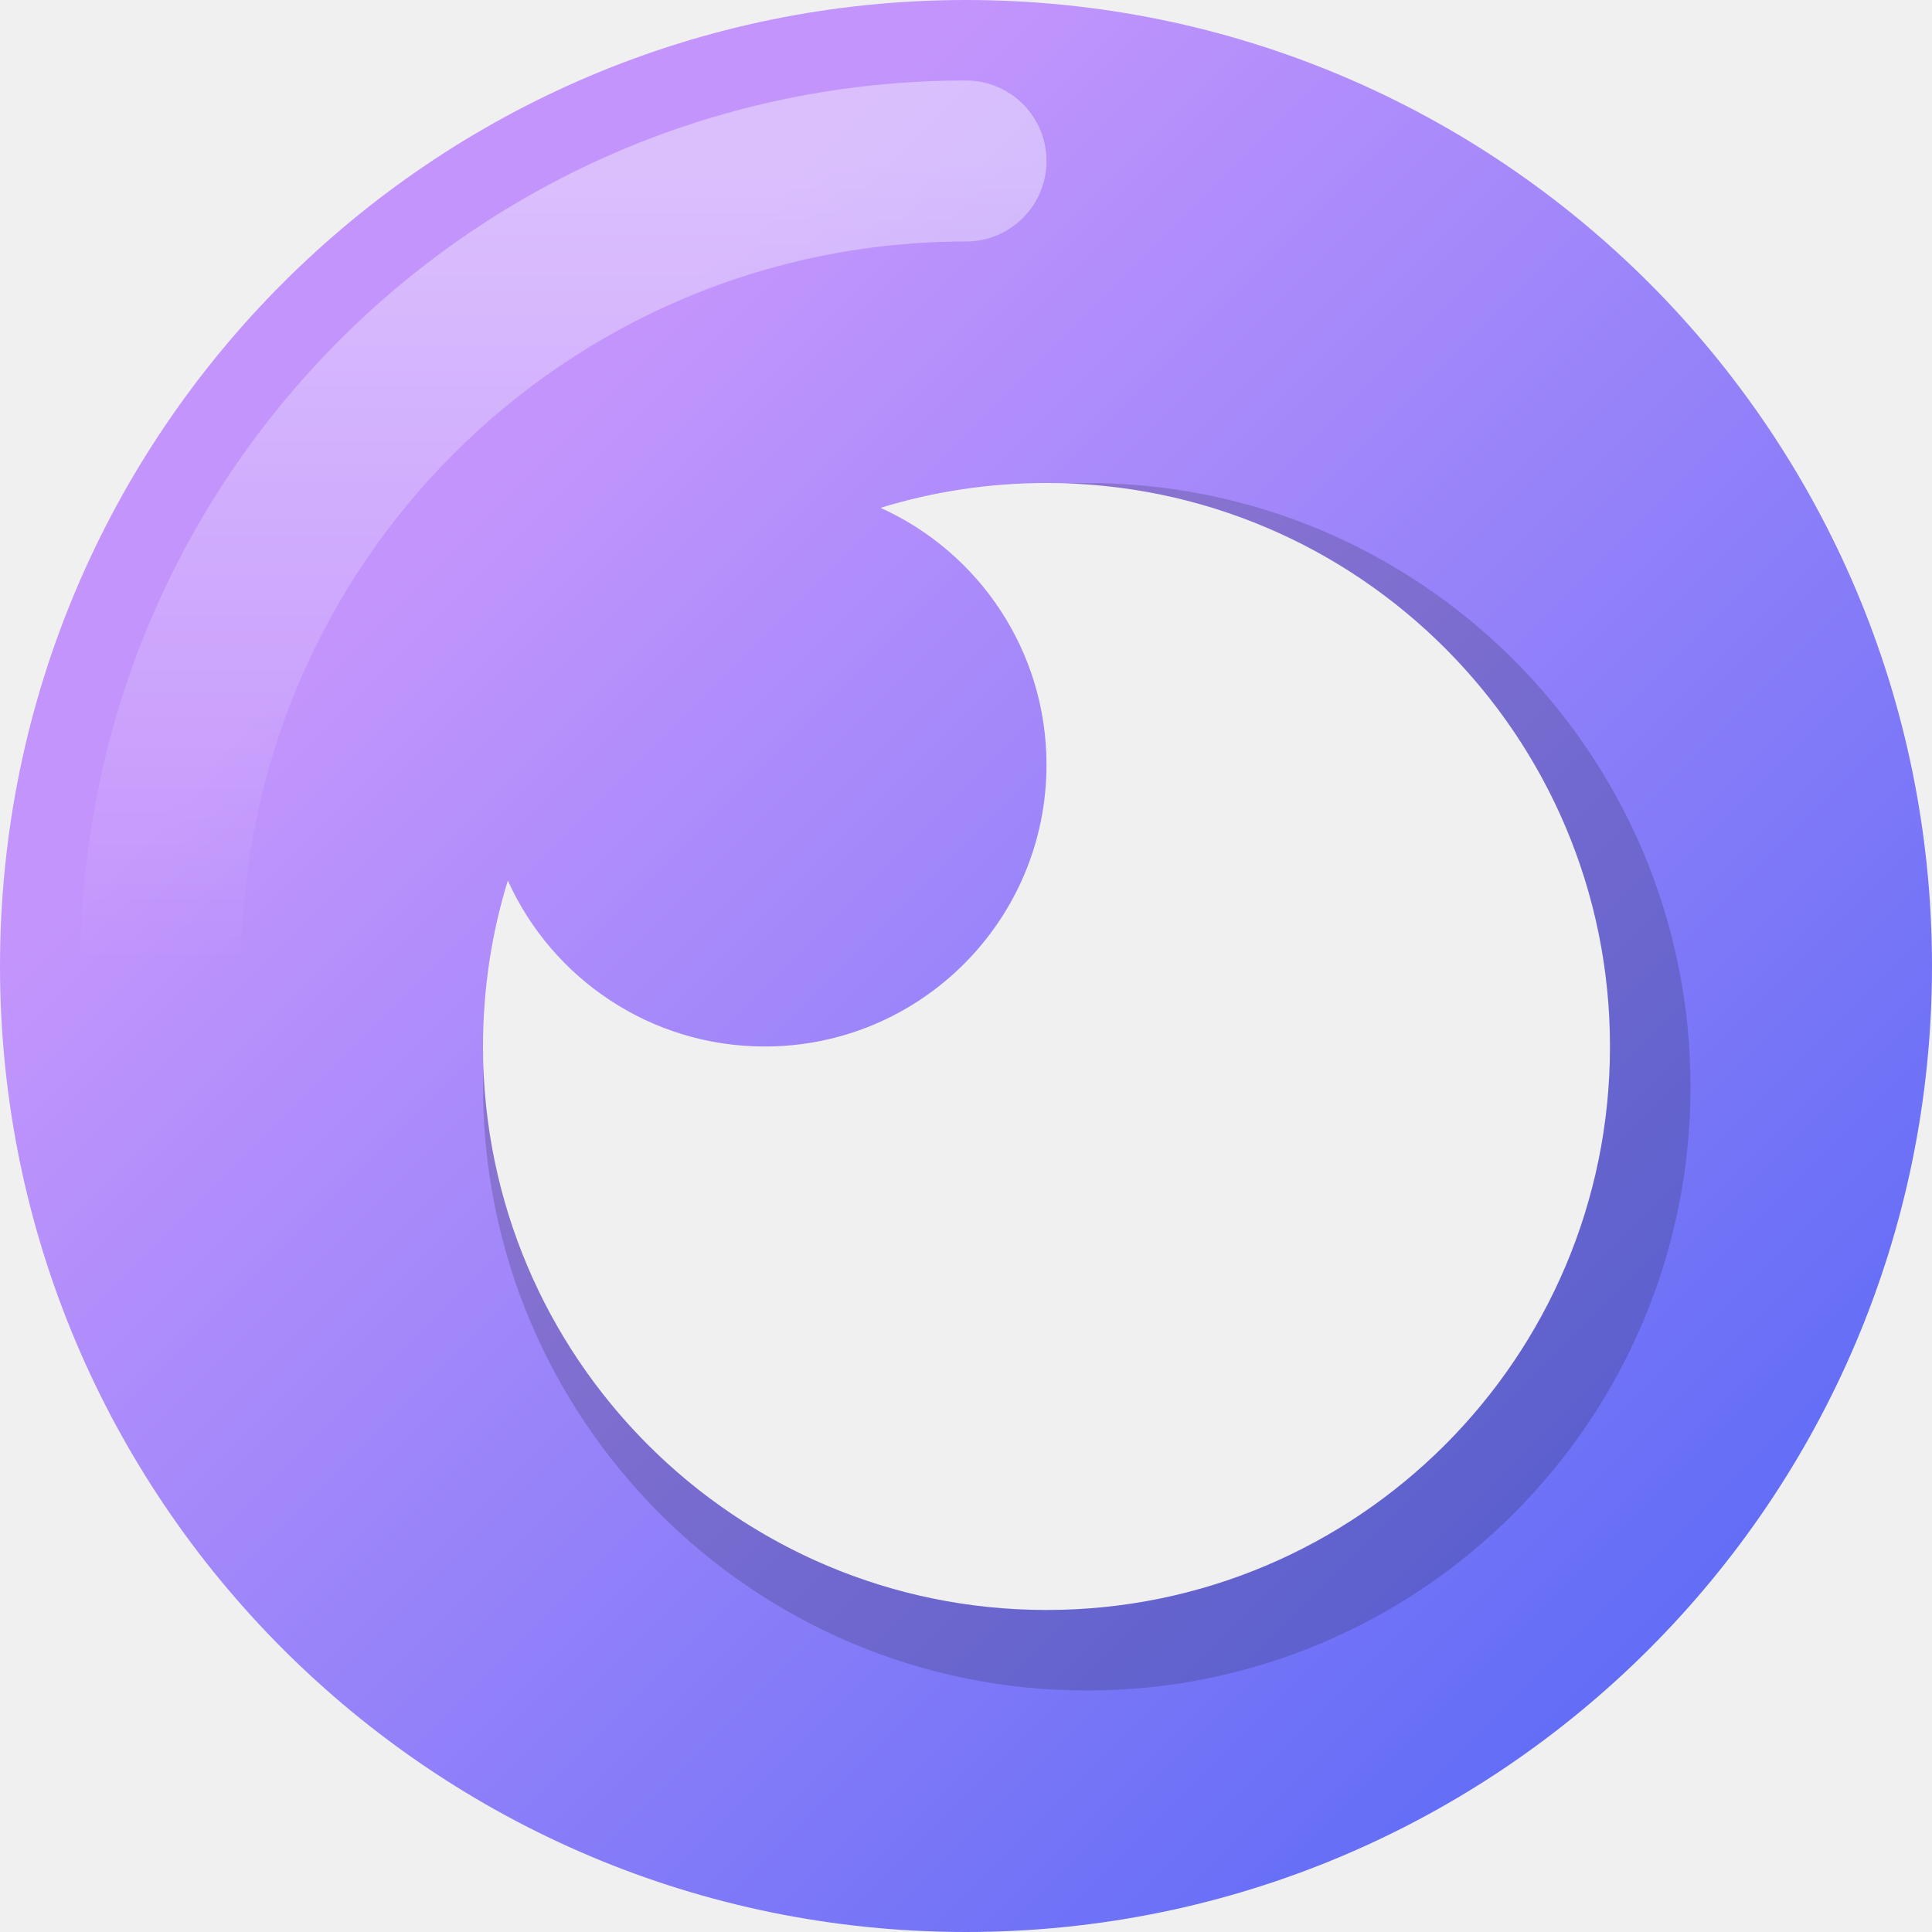
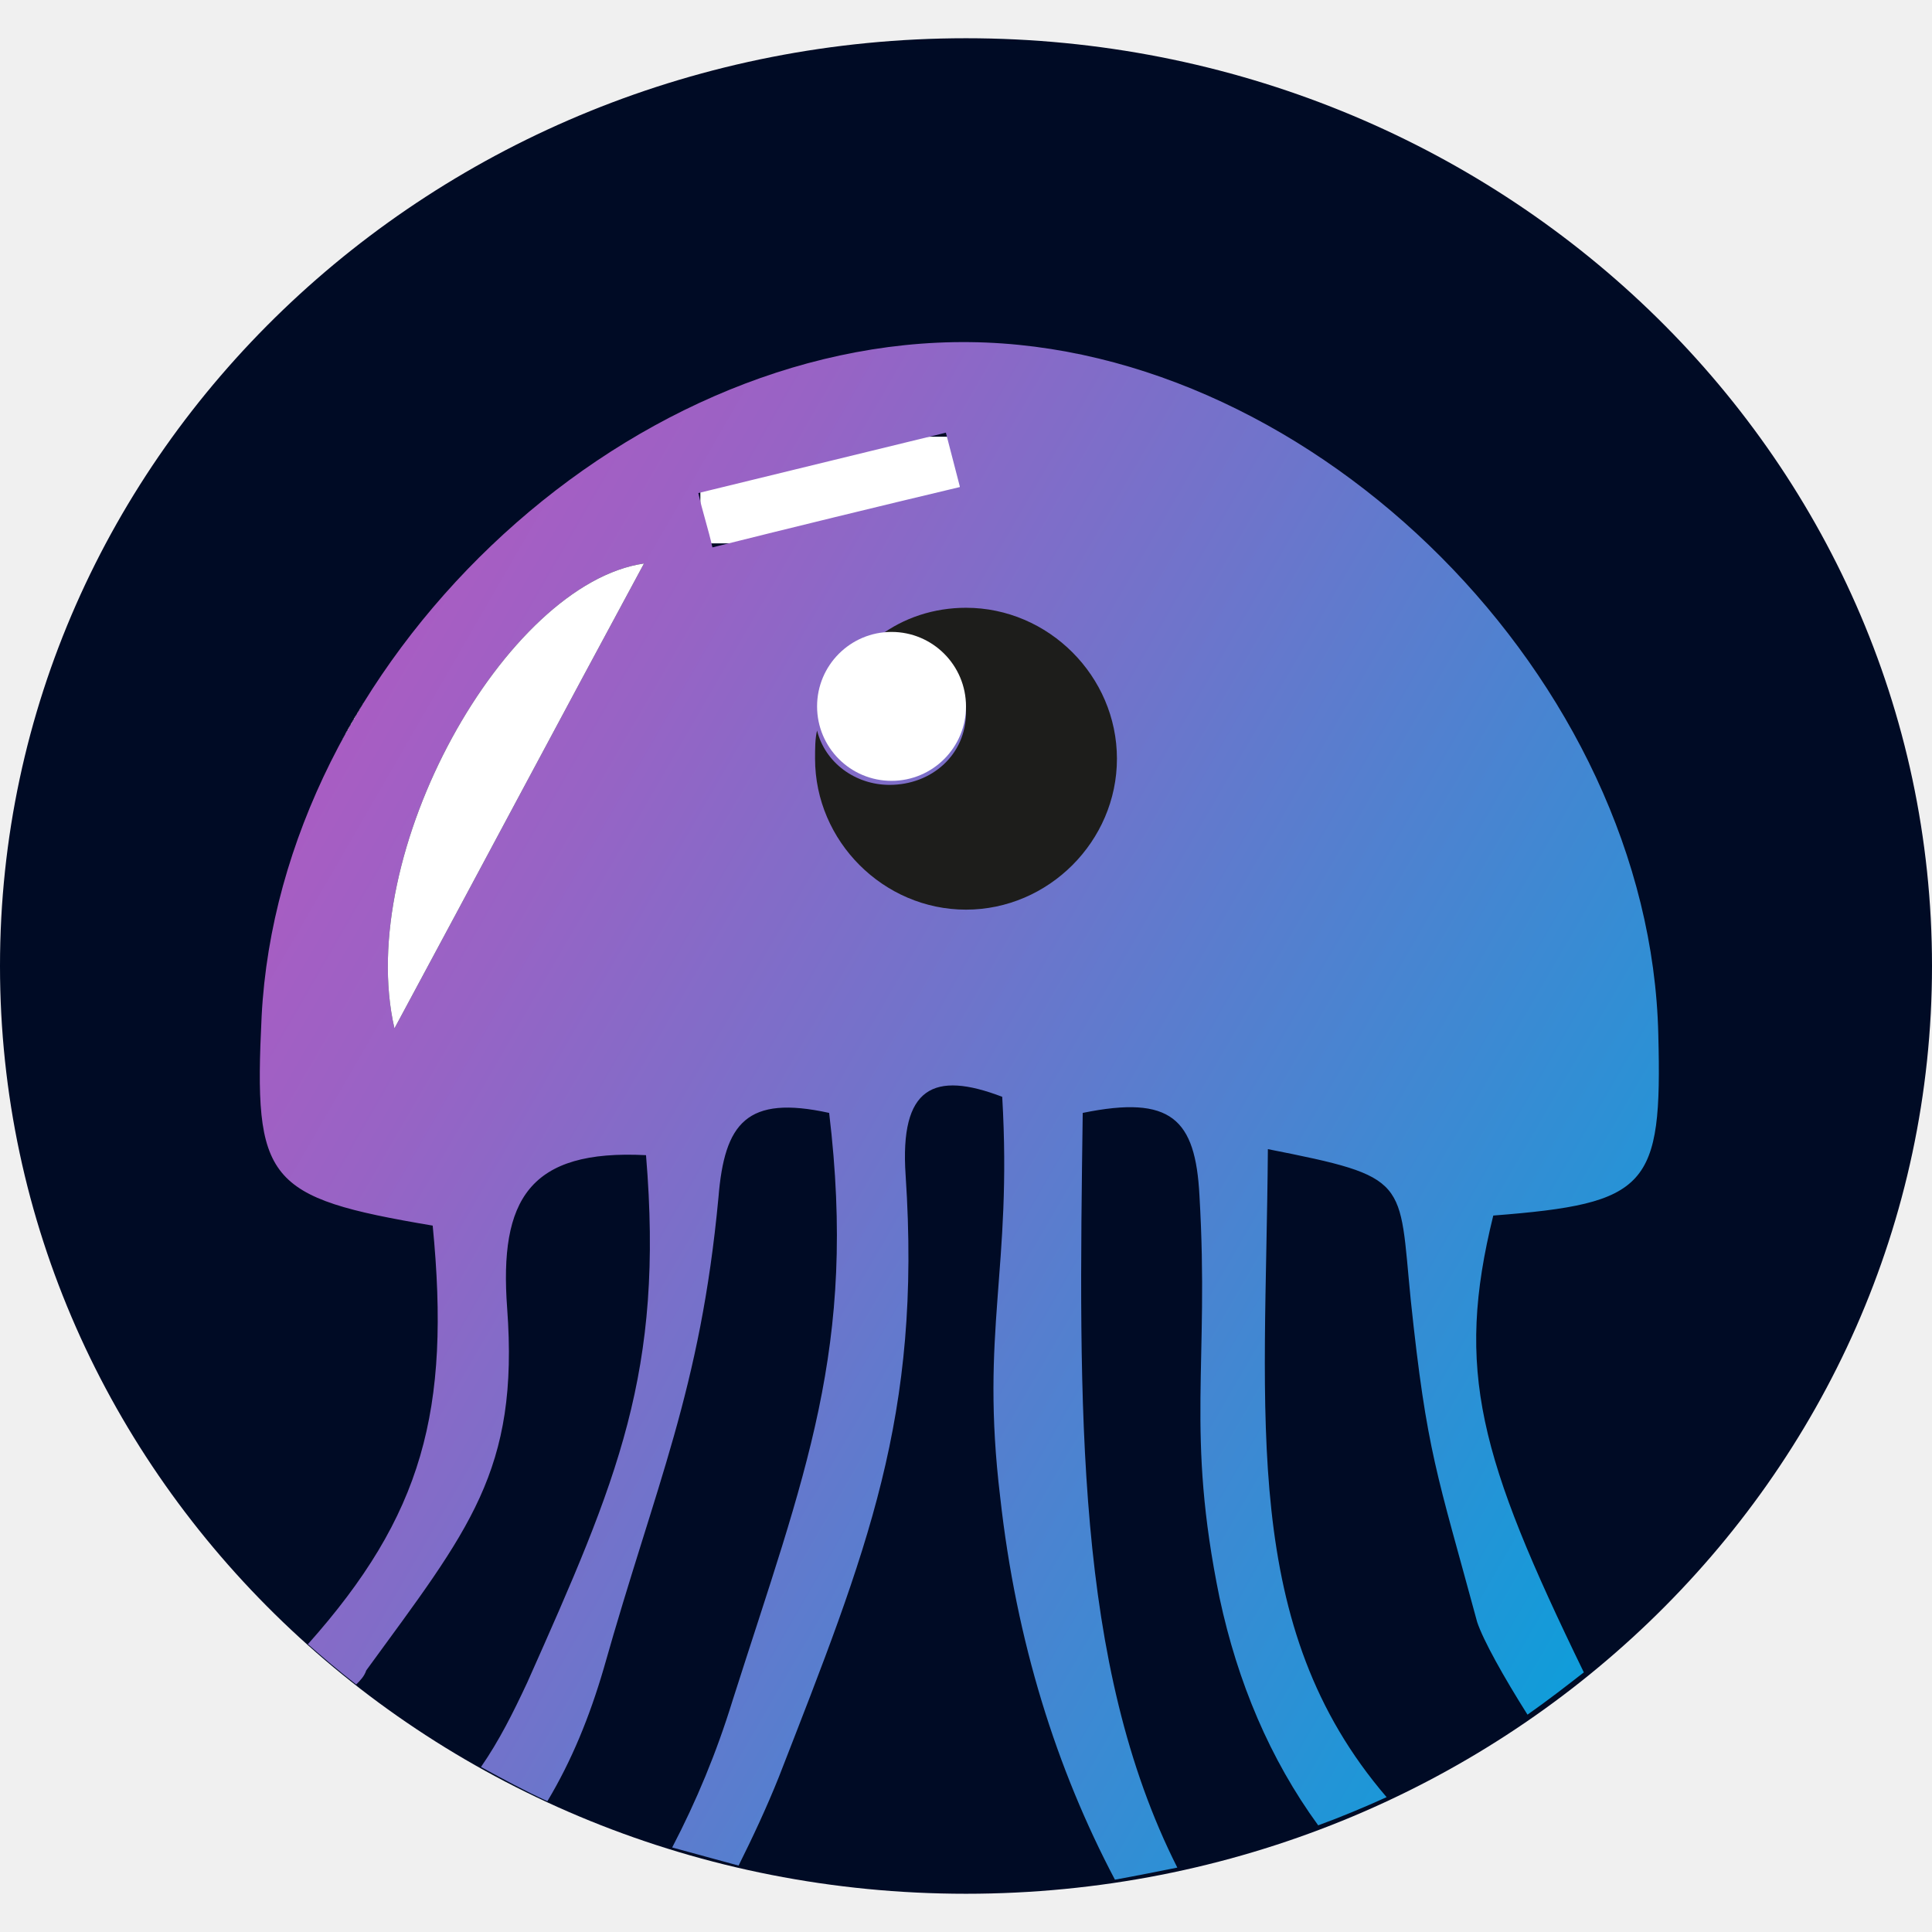
- <svg xmlns="http://www.w3.org/2000/svg" width="96" height="96" fill="none" viewBox="0 0 96 96">
-   <path fill="url(#paint0_linear)" fill-rule="evenodd" d="M48 96C74.51 96 96 74.51 96 48C96 21.49 74.51 0 48 0C21.49 0 0 21.49 0 48C0 74.51 21.49 96 48 96ZM80 52C80 67.464 67.464 80 52 80C36.536 80 24 67.464 24 52C24 49.13 24.432 46.361 25.234 43.755C27.429 48.617 32.319 52 38 52C45.732 52 52 45.732 52 38C52 32.319 48.617 27.429 43.755 25.234C46.362 24.432 49.13 24 52 24C67.464 24 80 36.536 80 52Z" clip-rule="evenodd" />
-   <path fill="#131928" fill-rule="evenodd" d="M80 52C80 67.464 67.464 80 52 80C36.864 80 24.533 67.99 24.017 52.979C24.006 53.318 24 53.658 24 54C24 70.569 37.431 84 54 84C70.569 84 84 70.569 84 54C84 37.431 70.569 24 54 24C53.66 24 53.321 24.006 52.983 24.017C67.992 24.535 80 36.865 80 52Z" clip-rule="evenodd" opacity=".2" />
-   <path fill="url(#paint1_linear)" fill-rule="evenodd" d="M48 12C28.118 12 12 28.118 12 48C12 50.209 10.209 52 8 52C5.791 52 4 50.209 4 48C4 23.7 23.7 4 48 4C50.209 4 52 5.791 52 8C52 10.209 50.209 12 48 12Z" clip-rule="evenodd" />
-   <defs>
-     <linearGradient id="paint0_linear" x1="48" x2="117.5" y1="0" y2="69.5" gradientUnits="userSpaceOnUse">
-       <stop stop-color="#C395FC" />
-       <stop offset="1" stop-color="#4F65F5" />
-     </linearGradient>
-     <linearGradient id="paint1_linear" x1="28" x2="28" y1="8" y2="48" gradientUnits="userSpaceOnUse">
-       <stop stop-color="#fff" stop-opacity=".4" />
-       <stop offset="1" stop-color="#fff" stop-opacity="0" />
-     </linearGradient>
-   </defs>
+ <svg xmlns="http://www.w3.org/2000/svg" version="1.1" id="Layer_1" x="0px" y="0px" viewBox="0 0 96 96" style="enable-background:new 0 0 96 96;" xml:space="preserve">
+   <style type="text/css">
+ 	.st0{opacity:0.2;fill-rule:evenodd;clip-rule:evenodd;fill:#131928;enable-background:new    ;}
+ 	.st1{fill-rule:evenodd;clip-rule:evenodd;fill:url(#SVGID_1_);}
+ 	.st2{fill:#000B25;}
+ 	.st3{fill:#FFFFFF;}
+ 	.st4{fill:url(#SVGID_00000095336865710271825490000009683653333454385338_);}
+ 	.st5{fill-rule:evenodd;clip-rule:evenodd;fill:#1D1D1B;}
+ </style>
+   <path class="st0" d="M80,52c0,15.5-12.5,28-28,28c-15.1,0-27.5-12-28-27c0,0.3,0,0.7,0,1c0,16.6,13.4,30,30,30s30-13.4,30-30  S70.6,24,54,24c-0.3,0-0.7,0-1,0C68,24.5,80,36.9,80,52z" />
+   <linearGradient id="SVGID_1_" gradientUnits="userSpaceOnUse" x1="28" y1="90" x2="28" y2="50" gradientTransform="matrix(1 0 0 -1 0 98)">
+     <stop offset="0" style="stop-color:#FFFFFF;stop-opacity:0.4" />
+     <stop offset="1" style="stop-color:#FFFFFF;stop-opacity:0" />
+   </linearGradient>
+   <path class="st1" d="M48,12c-19.9,0-36,16.1-36,36c0,2.2-1.8,4-4,4c-2.2,0-4-1.8-4-4C4,23.7,23.7,4,48,4c2.2,0,4,1.8,4,4  C52,10.2,50.2,12,48,12z" />
+   <ellipse class="st2" cx="48" cy="48" rx="48" ry="46.1" />
+   <rect x="34.8" y="21.7" class="st3" width="12.9" height="5.3" />
+   <linearGradient id="SVGID_00000124123951135562400370000011621398912477202562_" gradientUnits="userSpaceOnUse" x1="-178.075" y1="163.402" x2="-111.501" y2="124.966" gradientTransform="matrix(1 0 0 -1 194 202)">
+     <stop offset="0" style="stop-color:#FFFFFF" />
+     <stop offset="0" style="stop-color:#A85DC3" />
+     <stop offset="0.15" style="stop-color:#9863C5" />
+     <stop offset="0.43" style="stop-color:#6F74CB" />
+     <stop offset="0.83" style="stop-color:#2D90D5" />
+     <stop offset="1" style="stop-color:#0F9DDA" />
+   </linearGradient>
+   <path style="fill:url(#SVGID_00000124123951135562400370000011621398912477202562_);" d="M82.4,51.4C82,33.8,65.4,17.2,48.2,17  C30.8,16.8,13.9,33,13,50.5c-0.4,8.2,0.2,9,8.5,10.4c0.9,9.2-0.5,14.4-6.2,20.8c0.8,0.7,1.5,1.3,2.4,2c0.2-0.2,0.4-0.4,0.5-0.7  c5.1-7,7.6-9.9,7-18c-0.4-5.4,1.1-7.9,6.9-7.6c0.9,10.8-1.4,16.1-5.9,26.2c-0.7,1.5-1.4,2.9-2.3,4.2c1.1,0.6,2.2,1.2,3.3,1.7  c1.2-2,2.1-4.2,2.8-6.6c2.6-9.2,4.8-13.8,5.7-23.4c0.3-3.7,1.4-5.1,5.5-4.2c1.4,11.7-1.2,17.9-4.8,29.2c-0.8,2.6-1.8,5-3,7.3  c1.1,0.3,2.2,0.6,3.3,0.9c0.7-1.4,1.4-2.9,2-4.4c4.4-11.3,7.1-17.9,6.3-29.9c-0.3-4.4,1.4-5.2,4.8-3.9c0.5,8.6-1.1,11.6-0.1,19.9  c0.8,7.2,2.8,13.5,5.7,19c1.1-0.2,2.1-0.4,3.1-0.6c-5.1-10.1-4.9-22.8-4.7-37.5c4.4-0.9,5.6,0.3,5.8,4.1c0.5,8.5-0.7,11.7,1,20  c0.9,4.2,2.5,8,4.9,11.3c1.1-0.4,2.3-0.9,3.4-1.4c-7.3-8.5-6-18.8-5.9-32.2c7.1,1.4,6.5,1.5,7.1,7.5c0.8,7.6,1.3,8.6,3.3,16  c0.3,0.9,1.3,2.7,2.5,4.6c1-0.7,1.9-1.4,2.8-2.1c-5.2-10.7-6.4-15-4.5-22.7C81.9,59.8,82.6,59,82.4,51.4L82.4,51.4z M19.6,51.1  C17.6,42.4,25.1,29,32,28C28,35.4,23.8,43.3,19.6,51.1L19.6,51.1z M35.4,27.2c-0.2-0.9-0.5-1.8-0.7-2.7c4.1-1,8.2-2,12.3-3l0.7,2.7  C43.5,25.2,39.4,26.2,35.4,27.2z" />
+   <path class="st3" d="M19.6,51.1C17.6,42.4,25.1,29,32,28C28,35.4,23.8,43.3,19.6,51.1L19.6,51.1z" />
+   <path class="st5" d="M48,30.2c-1.6,0-3.1,0.5-4.3,1.4c0.2,0,0.4,0,0.5,0c2.1,0,3.8,1.7,3.8,3.8S46.3,39,44.2,39  c-1.7,0-3.2-1.1-3.6-2.7c-0.1,0.4-0.1,0.9-0.1,1.4c0,4.1,3.4,7.5,7.5,7.5s7.5-3.4,7.5-7.5S52.1,30.2,48,30.2L48,30.2z" />
+   <circle class="st3" cx="44.3" cy="35.1" r="3.7" />
</svg>
